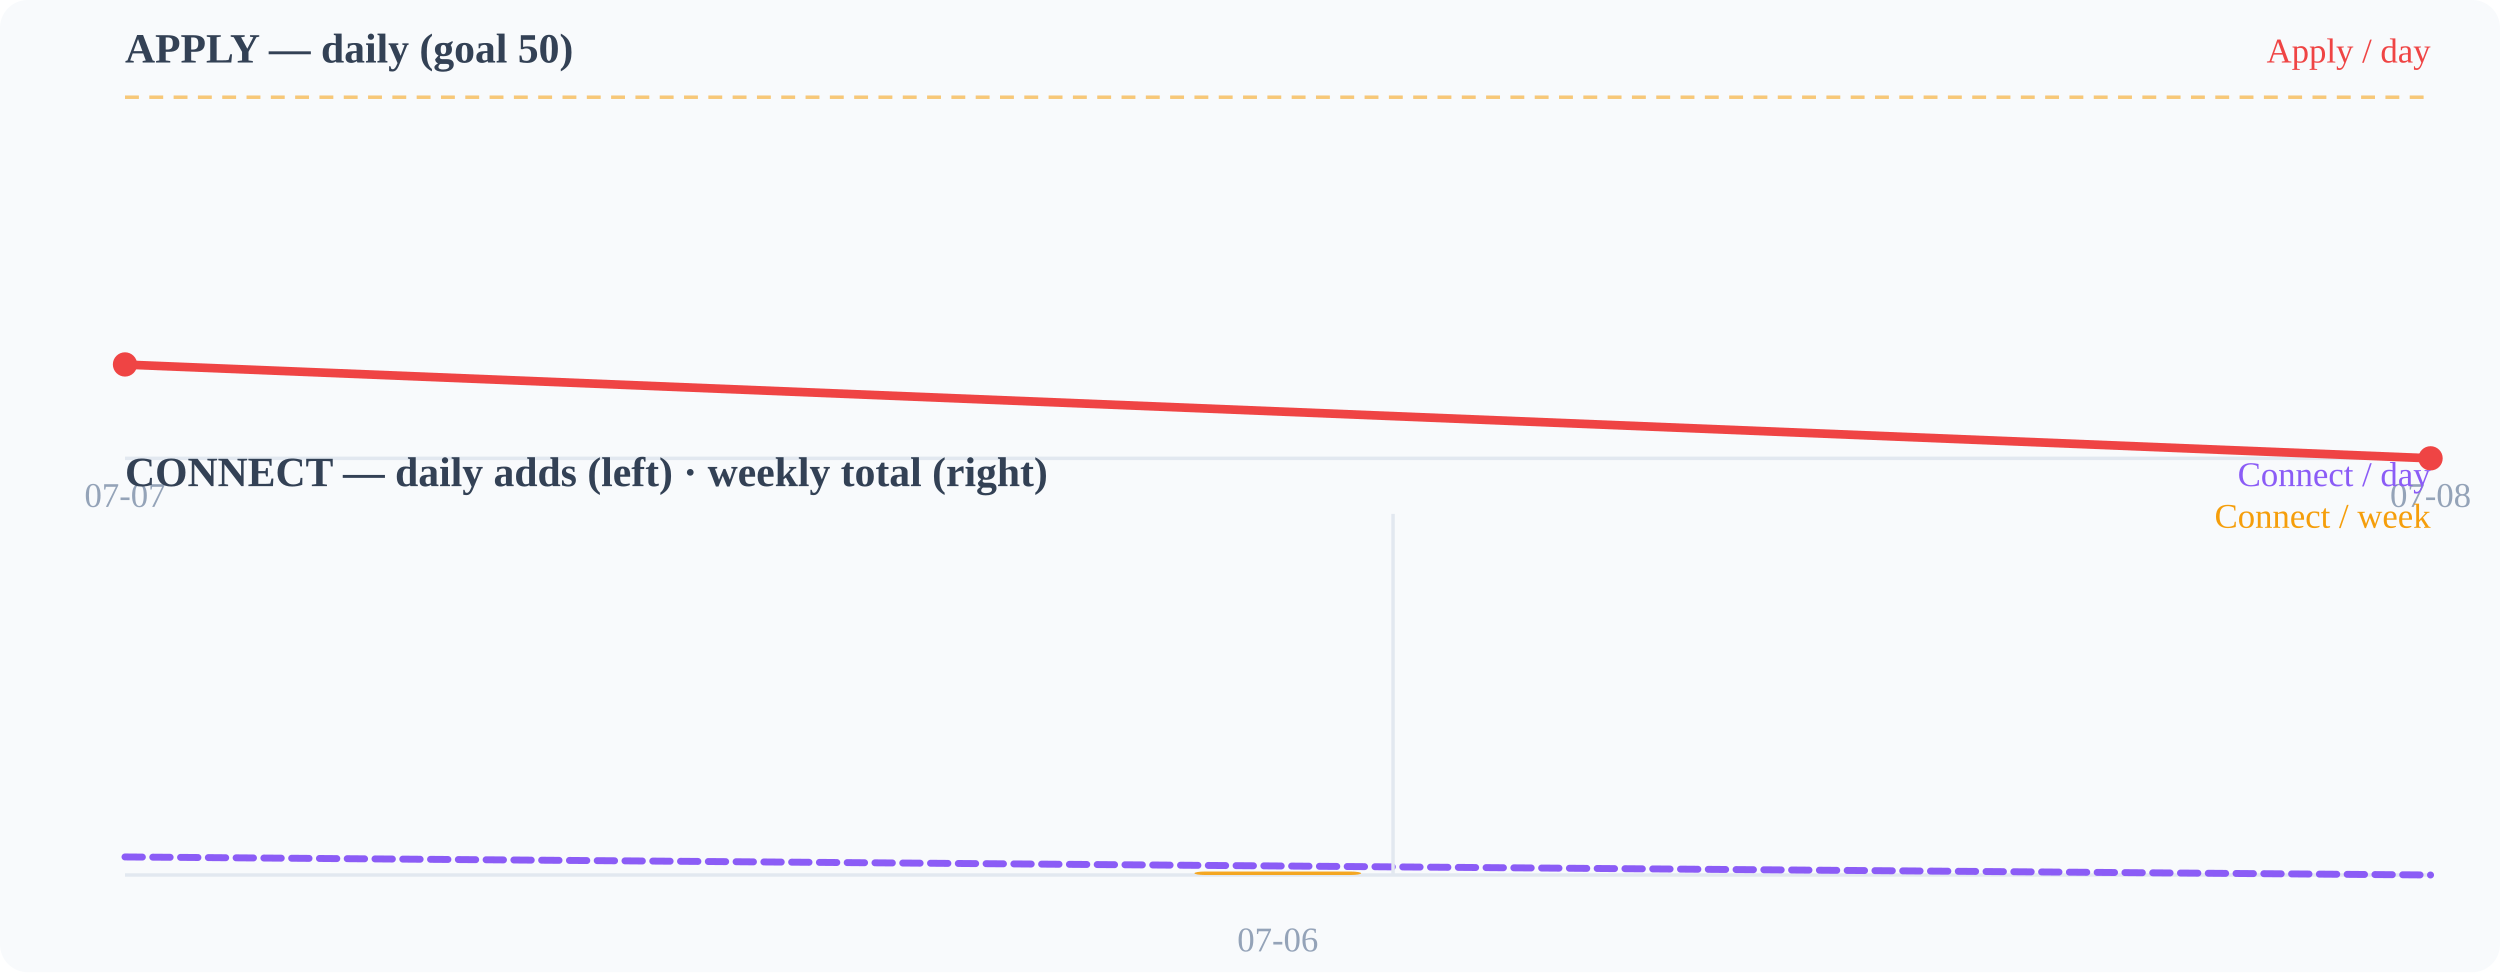
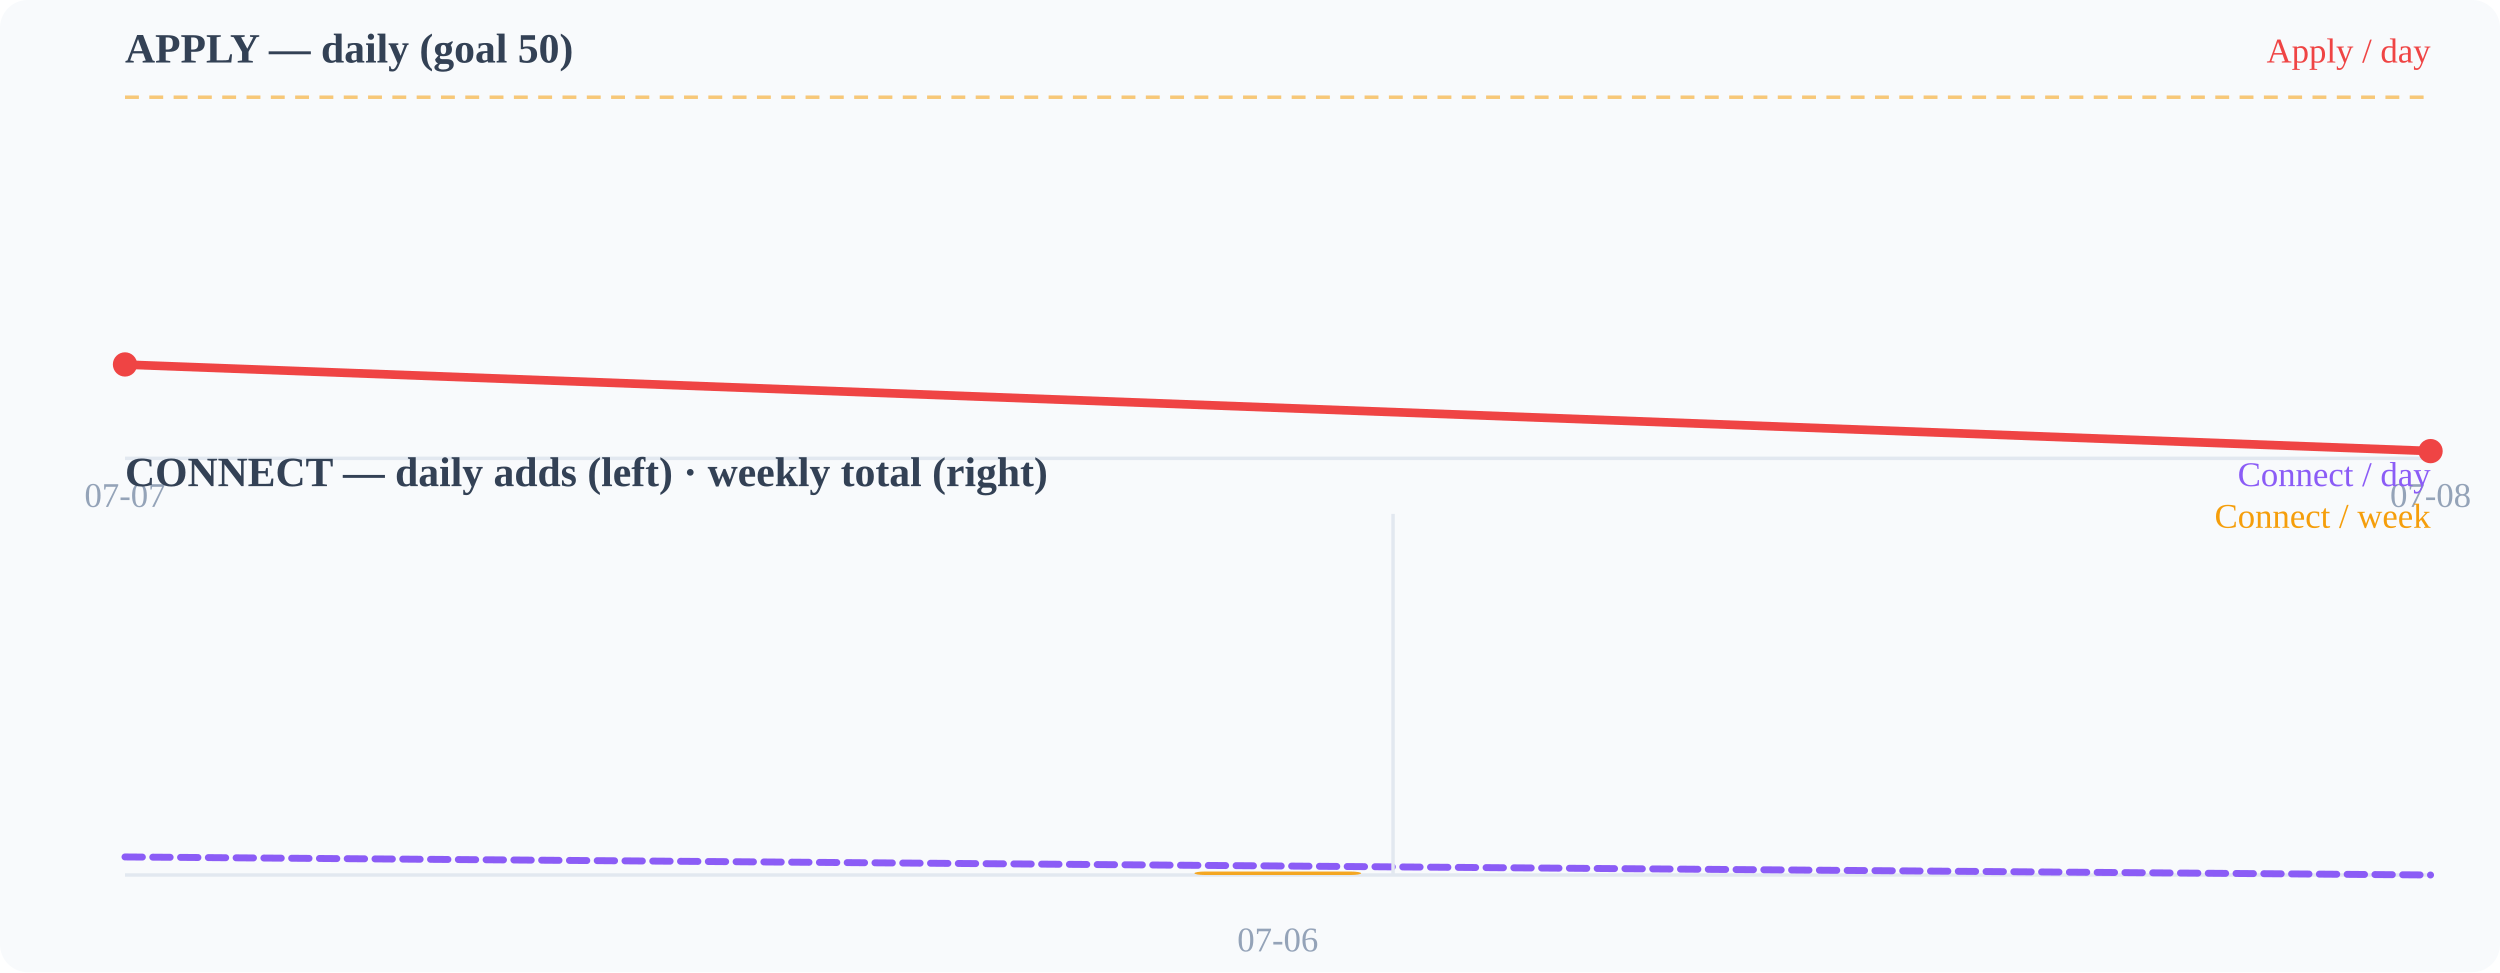
<svg xmlns="http://www.w3.org/2000/svg" width="720" height="280" viewBox="0 0 720 280">
  <rect width="720" height="280" fill="#f8fafc" rx="8" />
  <text x="36" y="18" font-size="12" font-weight="600" fill="#334155">APPLY — daily (goal 50)</text>
  <line x1="36" y1="132" x2="700" y2="132" stroke="#e2e8f0" stroke-width="1" />
  <line x1="36" y1="28.0" x2="700" y2="28.0" stroke="#f59e0b" stroke-width="1" stroke-dasharray="4 3" opacity="0.55" />
-   <polyline points="36.0,105.0 700.0,132.0" fill="none" stroke="#ef4444" stroke-width="2.5" stroke-linecap="round" stroke-linejoin="round" />
+   <polyline points="36.0,105.0 700.0,129.9" fill="none" stroke="#ef4444" stroke-width="2.5" stroke-linecap="round" stroke-linejoin="round" />
  <circle cx="36" cy="104.96" r="3.5" fill="#ef4444" />
-   <circle cx="700" cy="132" r="3.5" fill="#ef4444" />
+   <circle cx="700" cy="129.92" r="3.5" fill="#ef4444" />
  <text x="36" y="146" font-size="10" fill="#94a3b8" text-anchor="middle">07-07</text>
  <text x="700" y="146" font-size="10" fill="#94a3b8" text-anchor="middle">07-08</text>
  <text x="36" y="140" font-size="12" font-weight="600" fill="#334155">CONNECT — daily adds (left) · weekly total (right)</text>
  <line x1="36" y1="252" x2="700" y2="252" stroke="#e2e8f0" stroke-width="1" />
  <polyline points="36.0,246.8 700.0,252.0" fill="none" stroke="#8b5cf6" stroke-width="2" stroke-linecap="round" stroke-linejoin="round" stroke-dasharray="5 3" />
  <rect x="344.0" y="251.0" width="48" height="1.0" rx="3" fill="#f59e0b" opacity="0.9" />
  <line x1="401.2" y1="148" x2="401.2" y2="252" stroke="#e2e8f0" stroke-width="1" />
  <text x="368" y="274" font-size="10" fill="#94a3b8" text-anchor="middle">07-06</text>
  <text x="700" y="18" font-size="10" fill="#ef4444" text-anchor="end">Apply / day</text>
  <text x="700" y="140" font-size="10" fill="#8b5cf6" text-anchor="end">Connect / day</text>
  <text x="700" y="152" font-size="10" fill="#f59e0b" text-anchor="end">Connect / week</text>
</svg>
